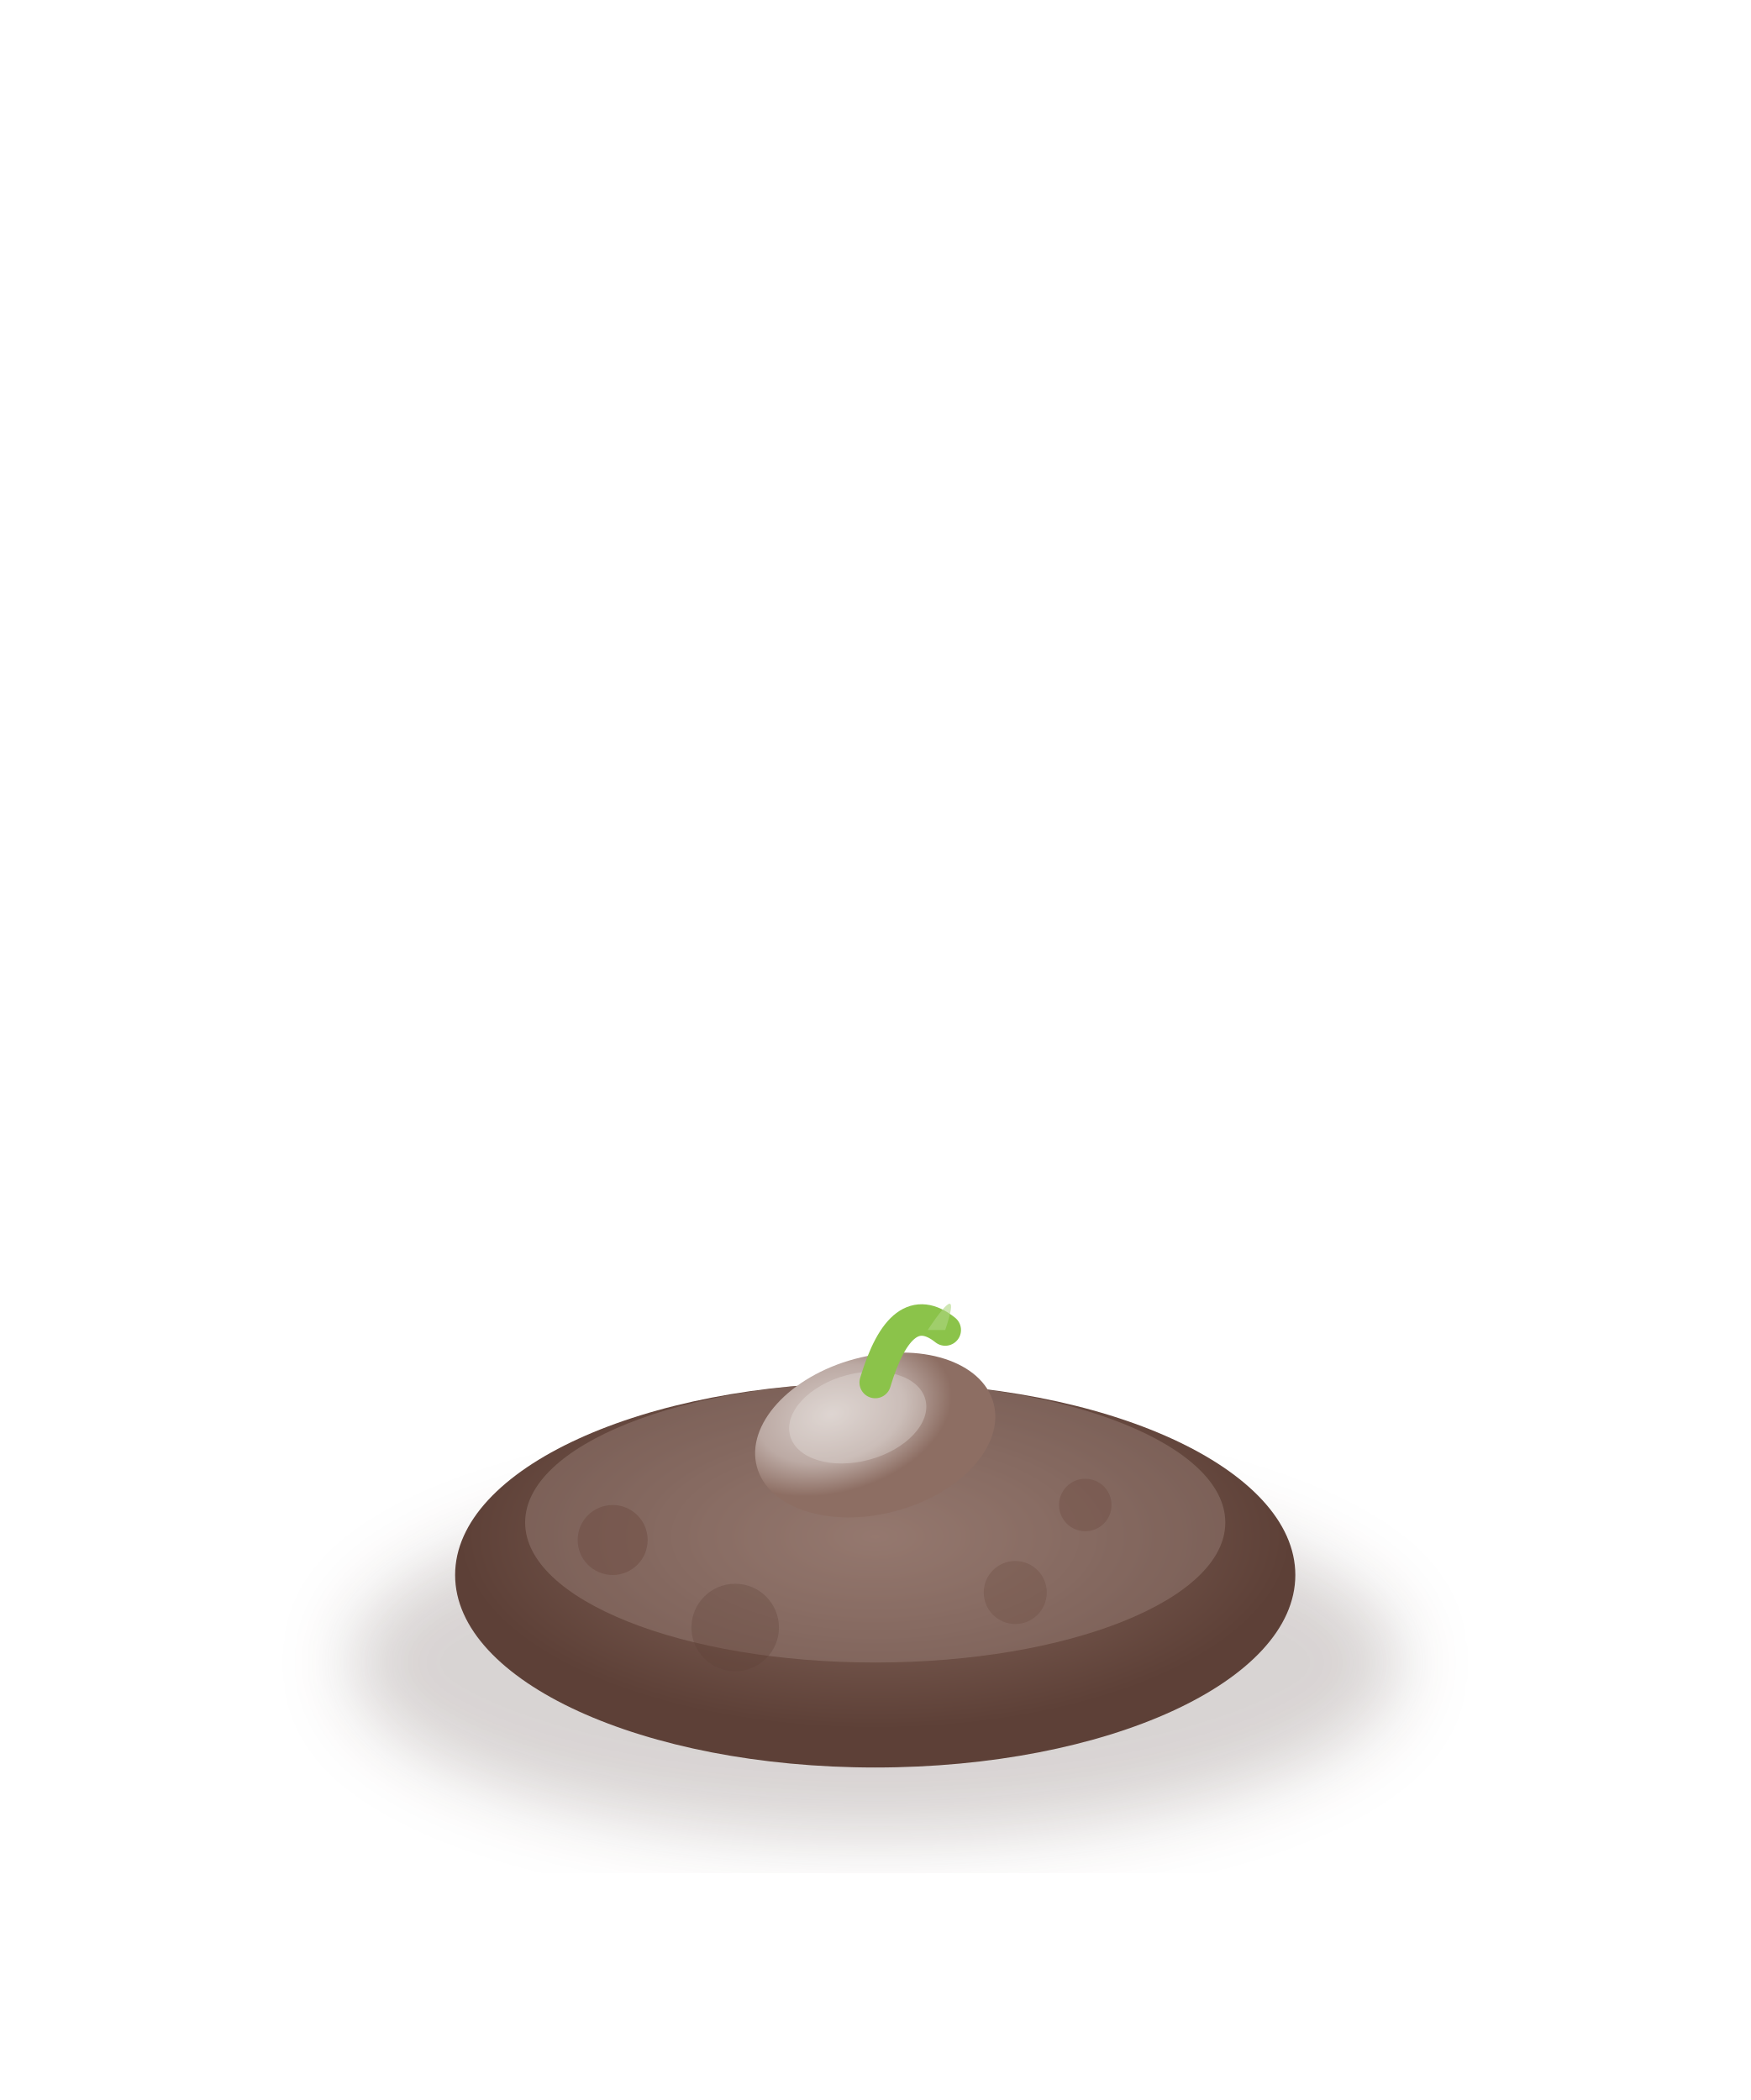
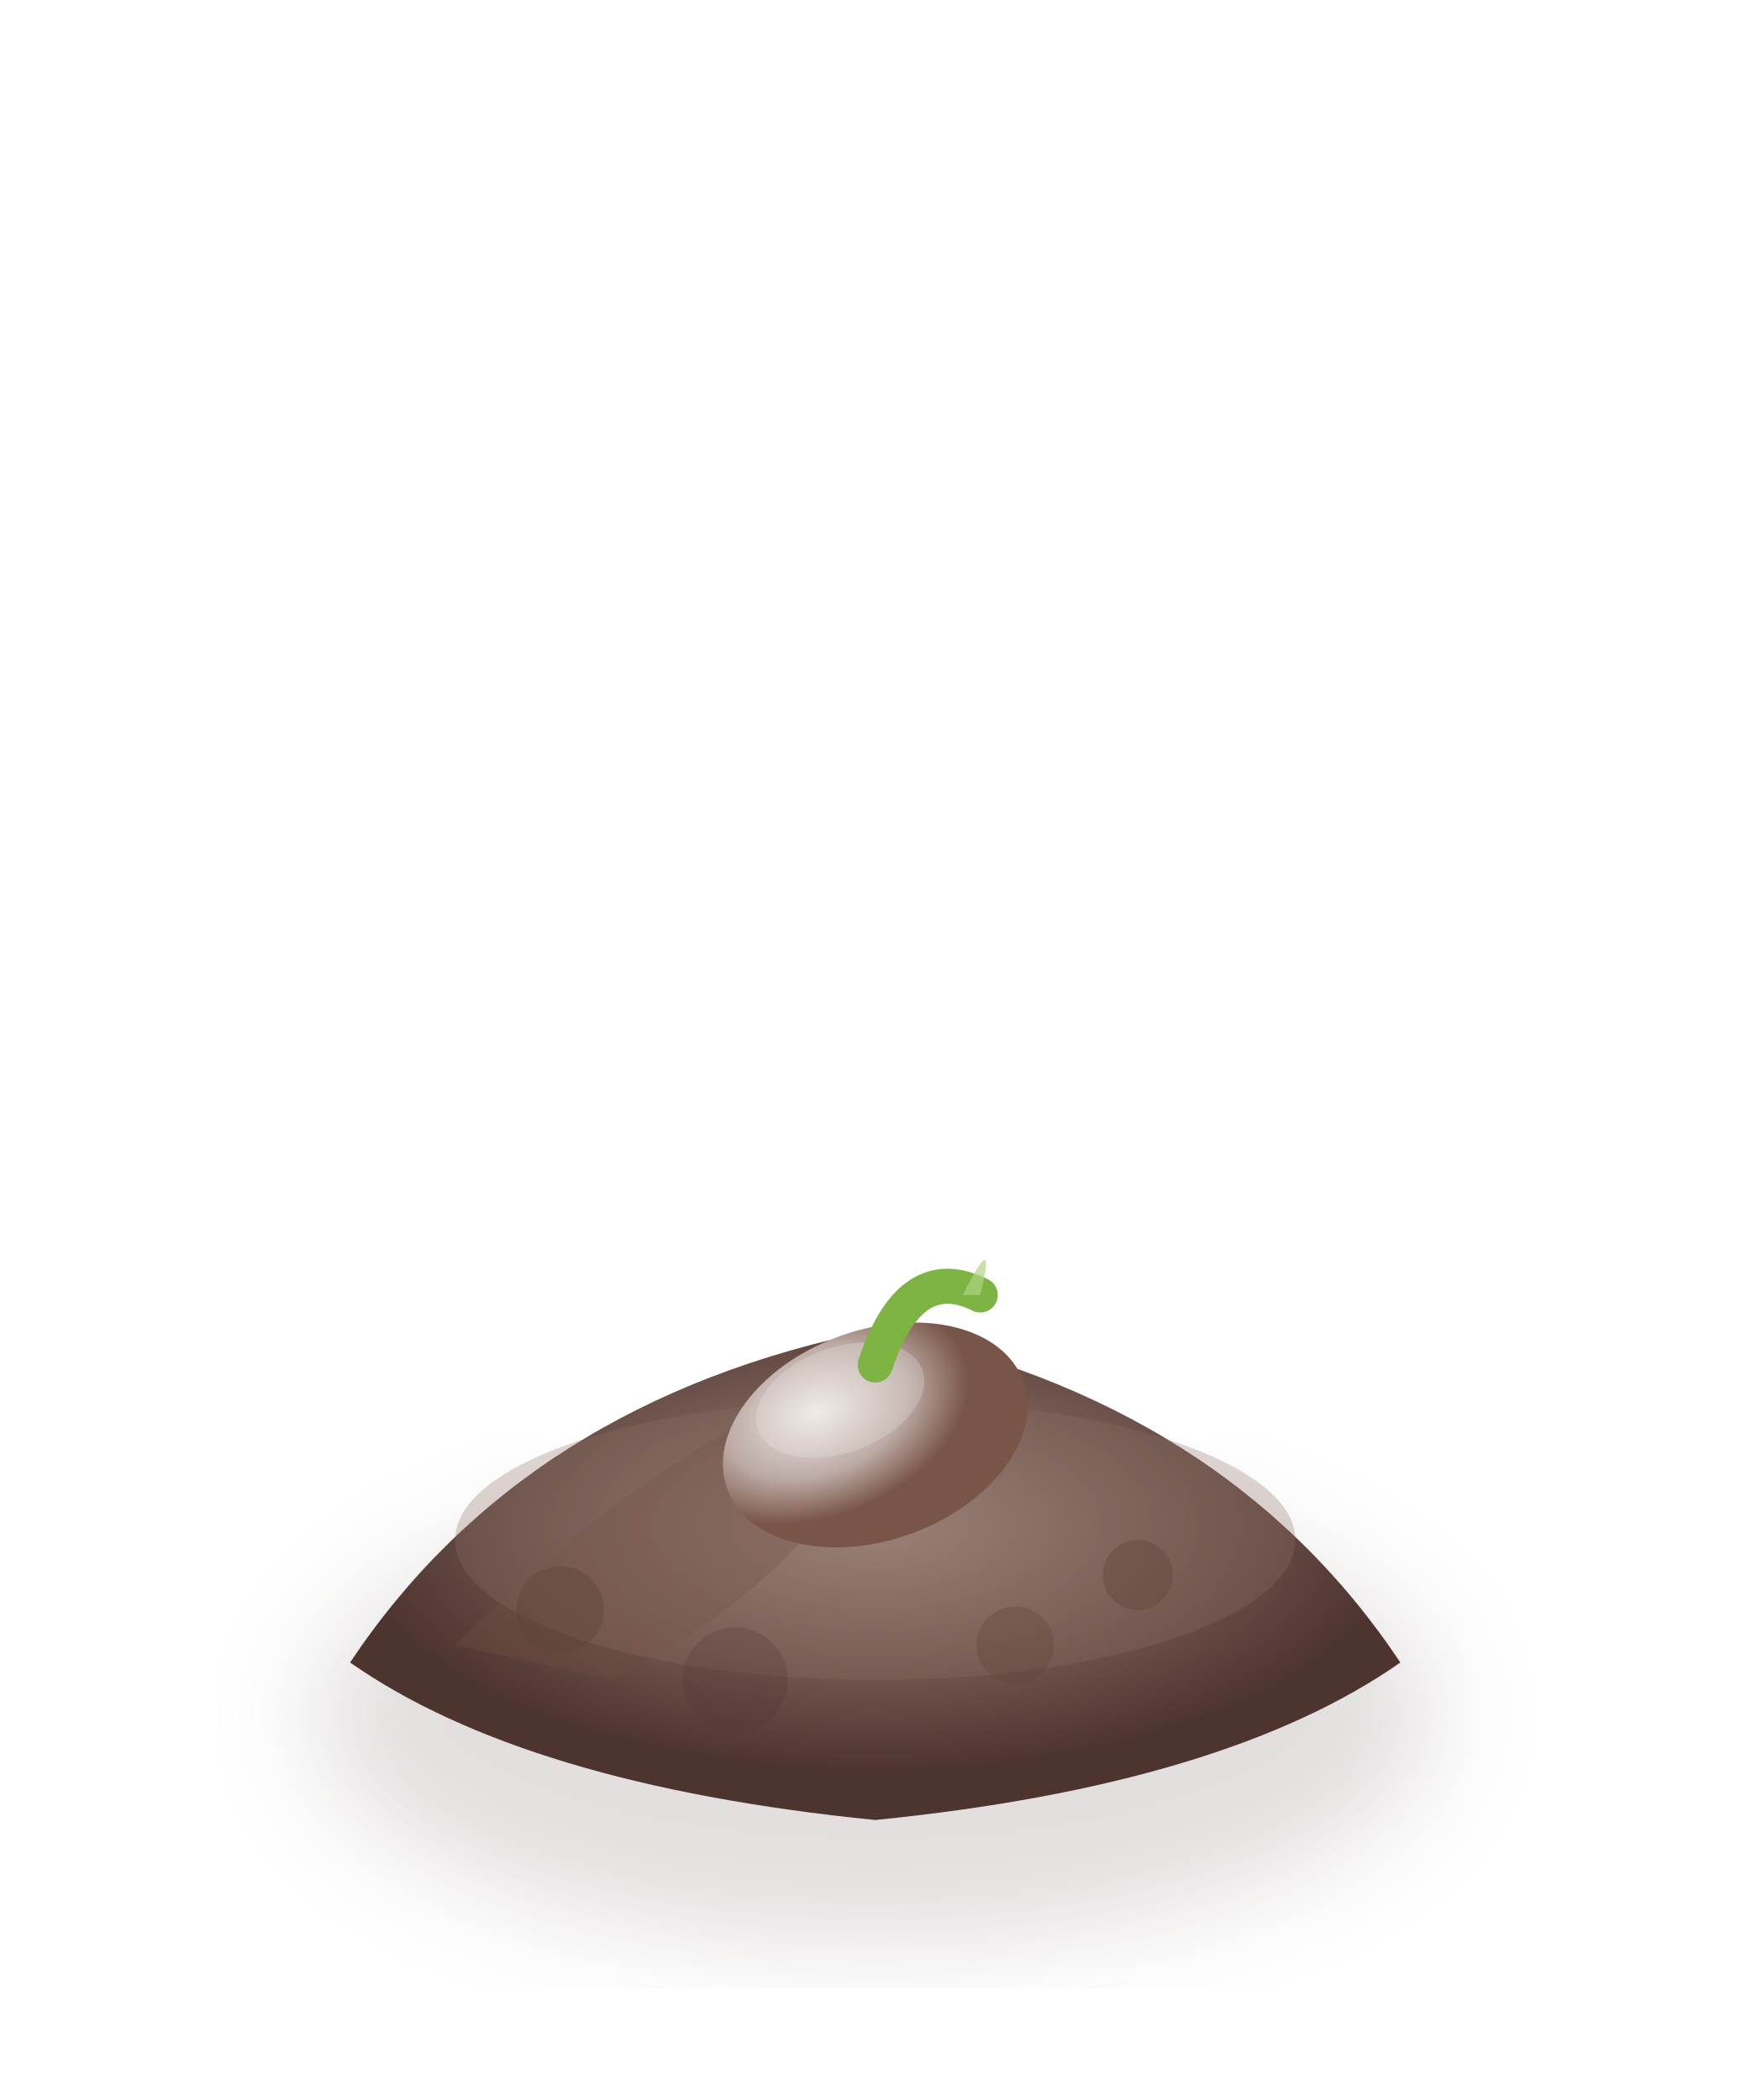
<svg xmlns="http://www.w3.org/2000/svg" viewBox="0 0 100 120">
  <defs>
-     <radialGradient id="soilG" cx="50%" cy="40%">
-       <stop offset="0%" stop-color="#8D6E63" />
-       <stop offset="100%" stop-color="#5D4037" />
+     <radialGradient id="sg" cx="50%" cy="40%">
+       <stop offset="0%" stop-color="#A1887F" />
+       <stop offset="100%" stop-color="#4E342E" />
    </radialGradient>
-     <radialGradient id="seedG" cx="35%" cy="30%">
-       <stop offset="0%" stop-color="#D7CCC8" />
+     <radialGradient id="sd" cx="35%" cy="30%">
+       <stop offset="0%" stop-color="#EFEBE9" />
      <stop offset="60%" stop-color="#BCAAA4" />
-       <stop offset="100%" stop-color="#8D6E63" />
+       <stop offset="100%" stop-color="#795548" />
    </radialGradient>
-     <filter id="ss">
-       <feGaussianBlur stdDeviation="2" in="SourceGraphic" />
+     <filter id="s">
+       <feGaussianBlur stdDeviation="3" />
    </filter>
  </defs>
-   <ellipse cx="50" cy="95" rx="30" ry="10" fill="#3E2723" opacity="0.2" filter="url(#ss)" />
-   <ellipse cx="50" cy="90" rx="24" ry="11" fill="url(#soilG)" />
-   <ellipse cx="50" cy="87" rx="20" ry="8" fill="#A1887F" opacity="0.4" />
-   <circle cx="35" cy="88" r="2" fill="#6D4C41" opacity="0.5" />
-   <circle cx="62" cy="86" r="1.5" fill="#6D4C41" opacity="0.4" />
-   <circle cx="42" cy="93" r="2.5" fill="#5D4037" opacity="0.3" />
-   <circle cx="58" cy="91" r="1.8" fill="#6D4C41" opacity="0.35" />
-   <ellipse cx="50" cy="82" rx="7" ry="4.5" fill="url(#seedG)" transform="rotate(-15 50 82)" />
-   <ellipse cx="49" cy="81" rx="4" ry="2.5" fill="#EFEBE9" opacity="0.3" transform="rotate(-15 49 81)" />
-   <path d="M50 79 Q51.5 74 54 76" stroke="#8BC34A" stroke-width="1.8" fill="none" stroke-linecap="round" />
-   <path d="M53 76 Q55 73 54 76" fill="#AED581" opacity="0.6" />
+   <ellipse cx="50" cy="98" rx="32" ry="13" fill="#3E2723" opacity="0.15" filter="url(#s)" />
+   <path d="M20 95 Q30 80 50 76 Q70 80 80 95 Q70 102 50 104 Q30 102 20 95Z" fill="url(#sg)" />
+   <path d="M26 94 Q38 82 50 78 Q50 88 35 96Z" fill="#6D4C41" opacity="0.4" />
+   <ellipse cx="50" cy="88" rx="24" ry="8" fill="#8D6E63" opacity="0.3" />
+   <circle cx="32" cy="92" r="2.5" fill="#5D4037" opacity="0.4" />
+   <circle cx="65" cy="90" r="2" fill="#5D4037" opacity="0.35" />
+   <circle cx="42" cy="96" r="3" fill="#4E342E" opacity="0.25" />
+   <circle cx="58" cy="94" r="2.2" fill="#5D4037" opacity="0.3" />
+   <ellipse cx="50" cy="82" rx="9" ry="6" fill="url(#sd)" transform="rotate(-20 50 82)" />
+   <ellipse cx="48" cy="80" rx="5" ry="3" fill="#EFEBE9" opacity="0.25" transform="rotate(-20 48 80)" />
+   <path d="M50 78 Q52 72 56 74" stroke="#7CB342" stroke-width="2" fill="none" stroke-linecap="round" />
+   <path d="M55 74 Q57 70 56 74" fill="#AED581" opacity="0.7" />
</svg>
